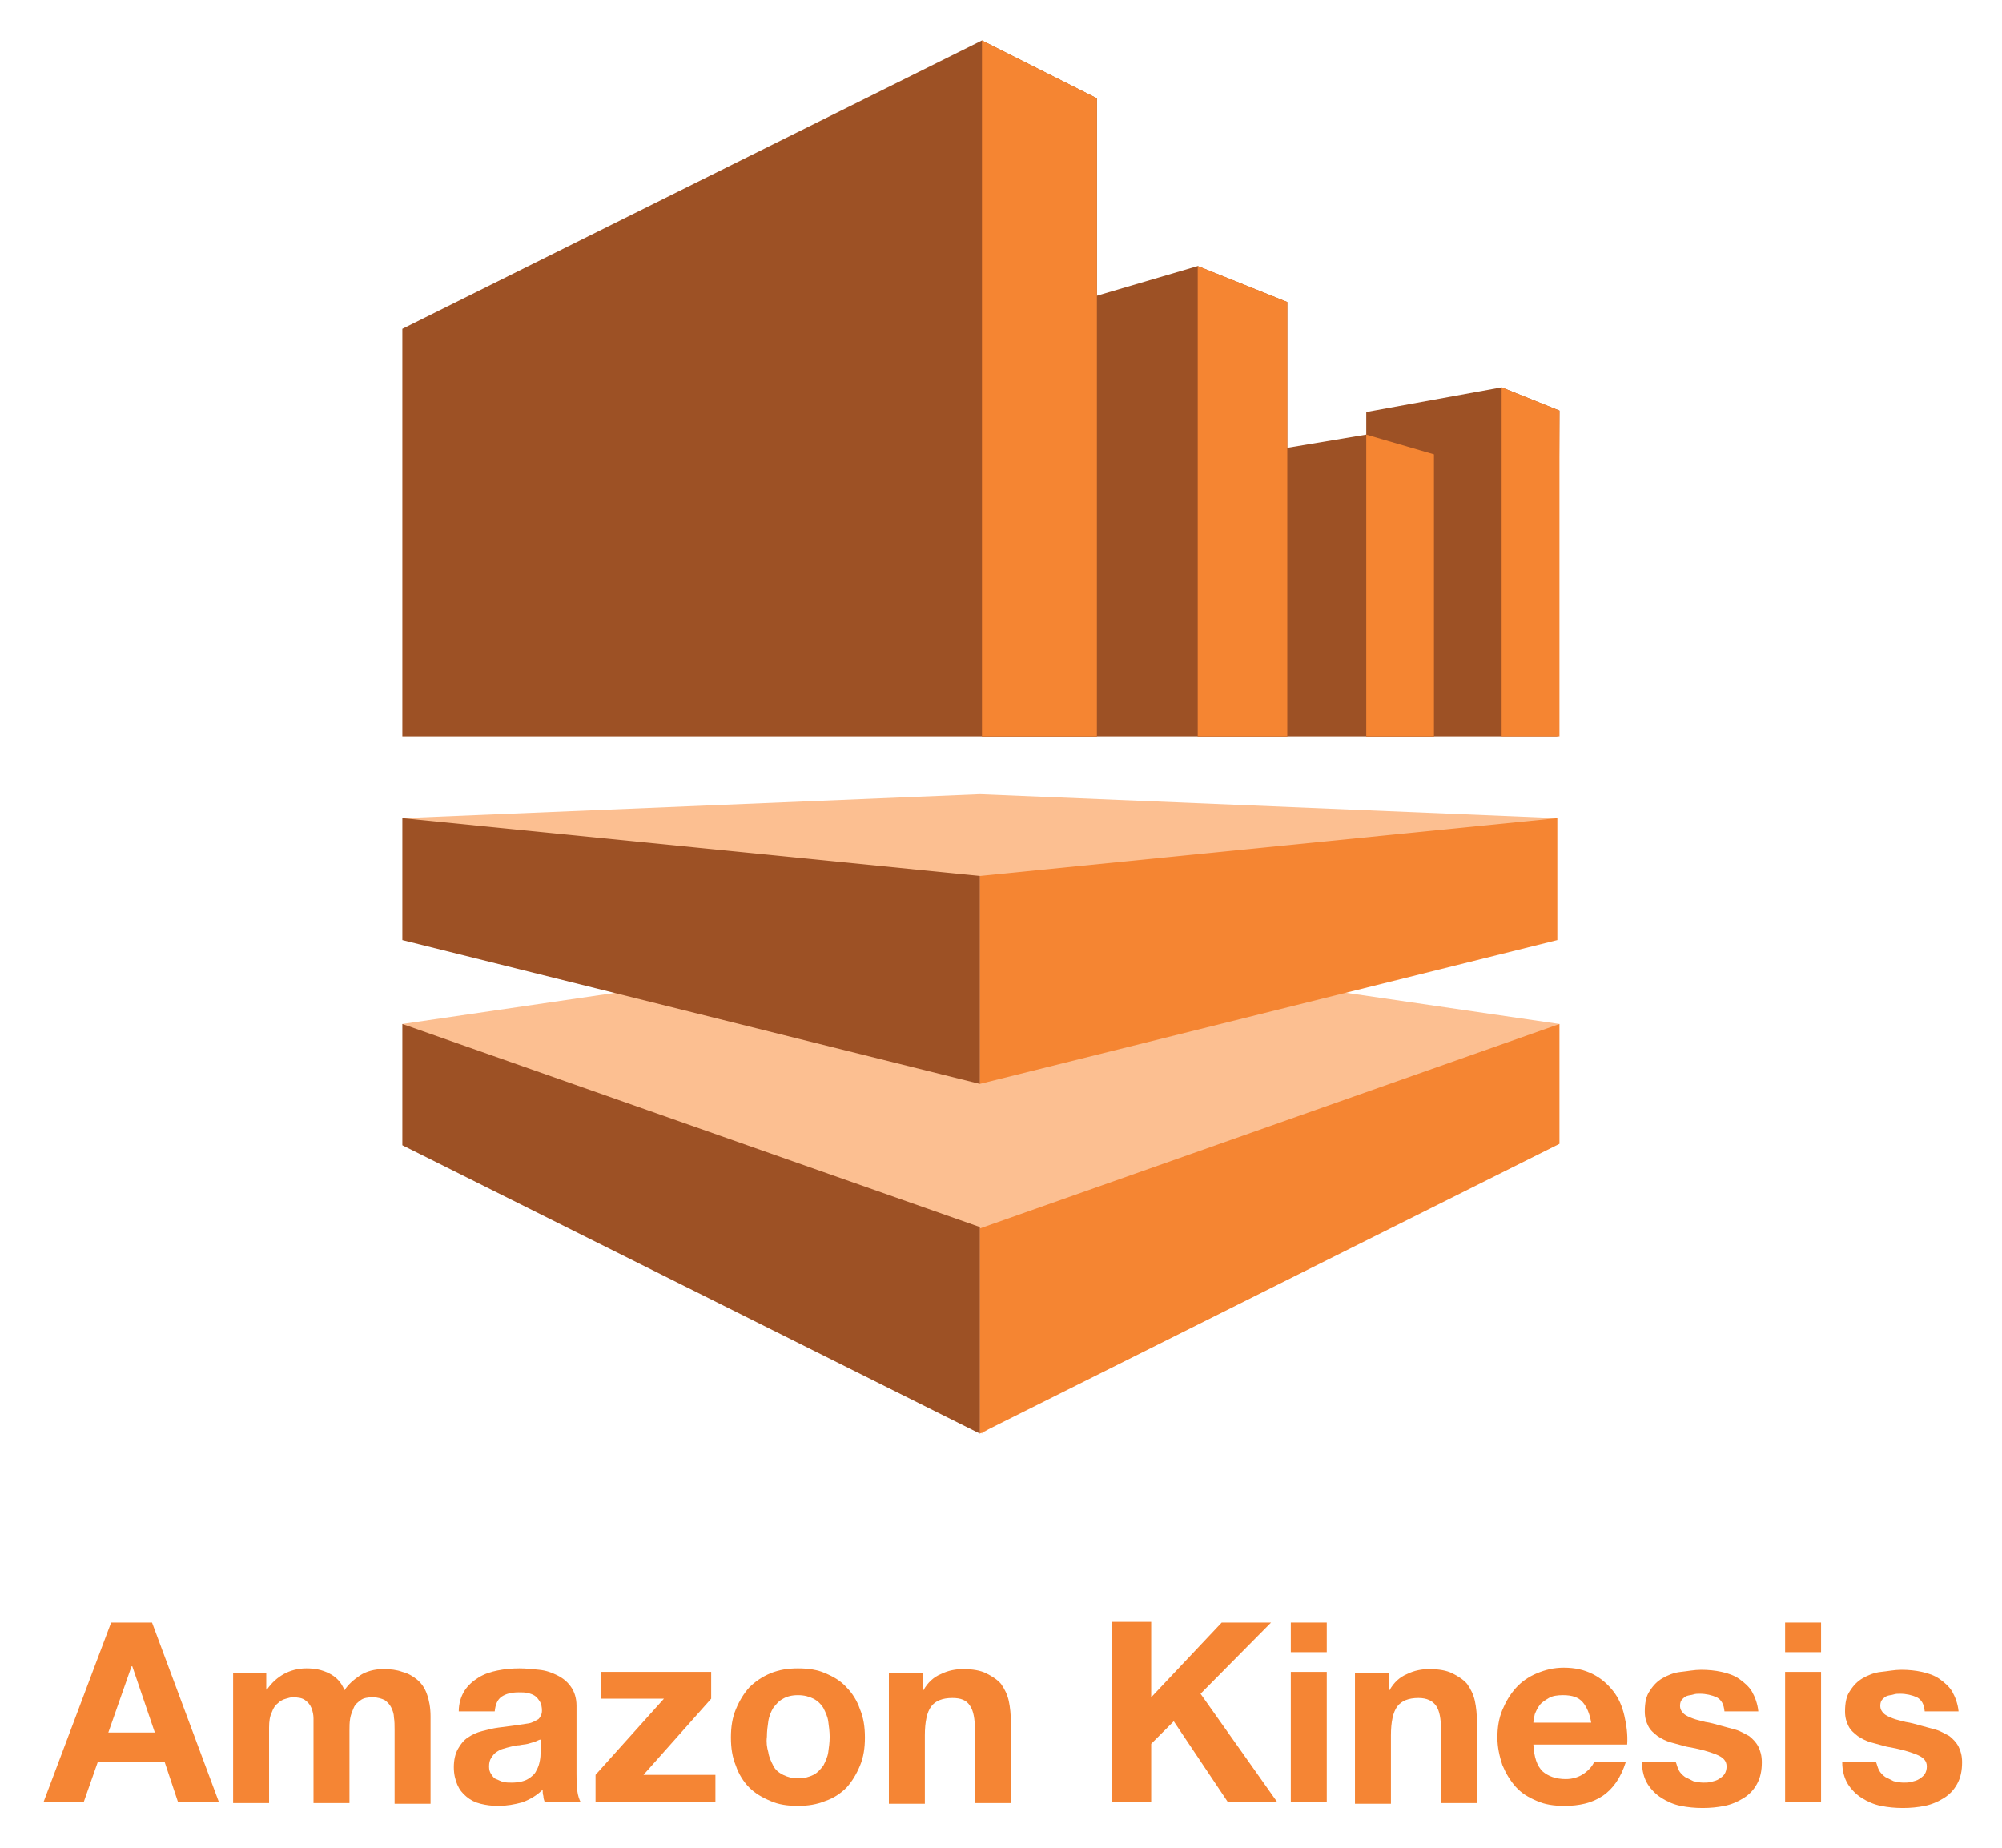
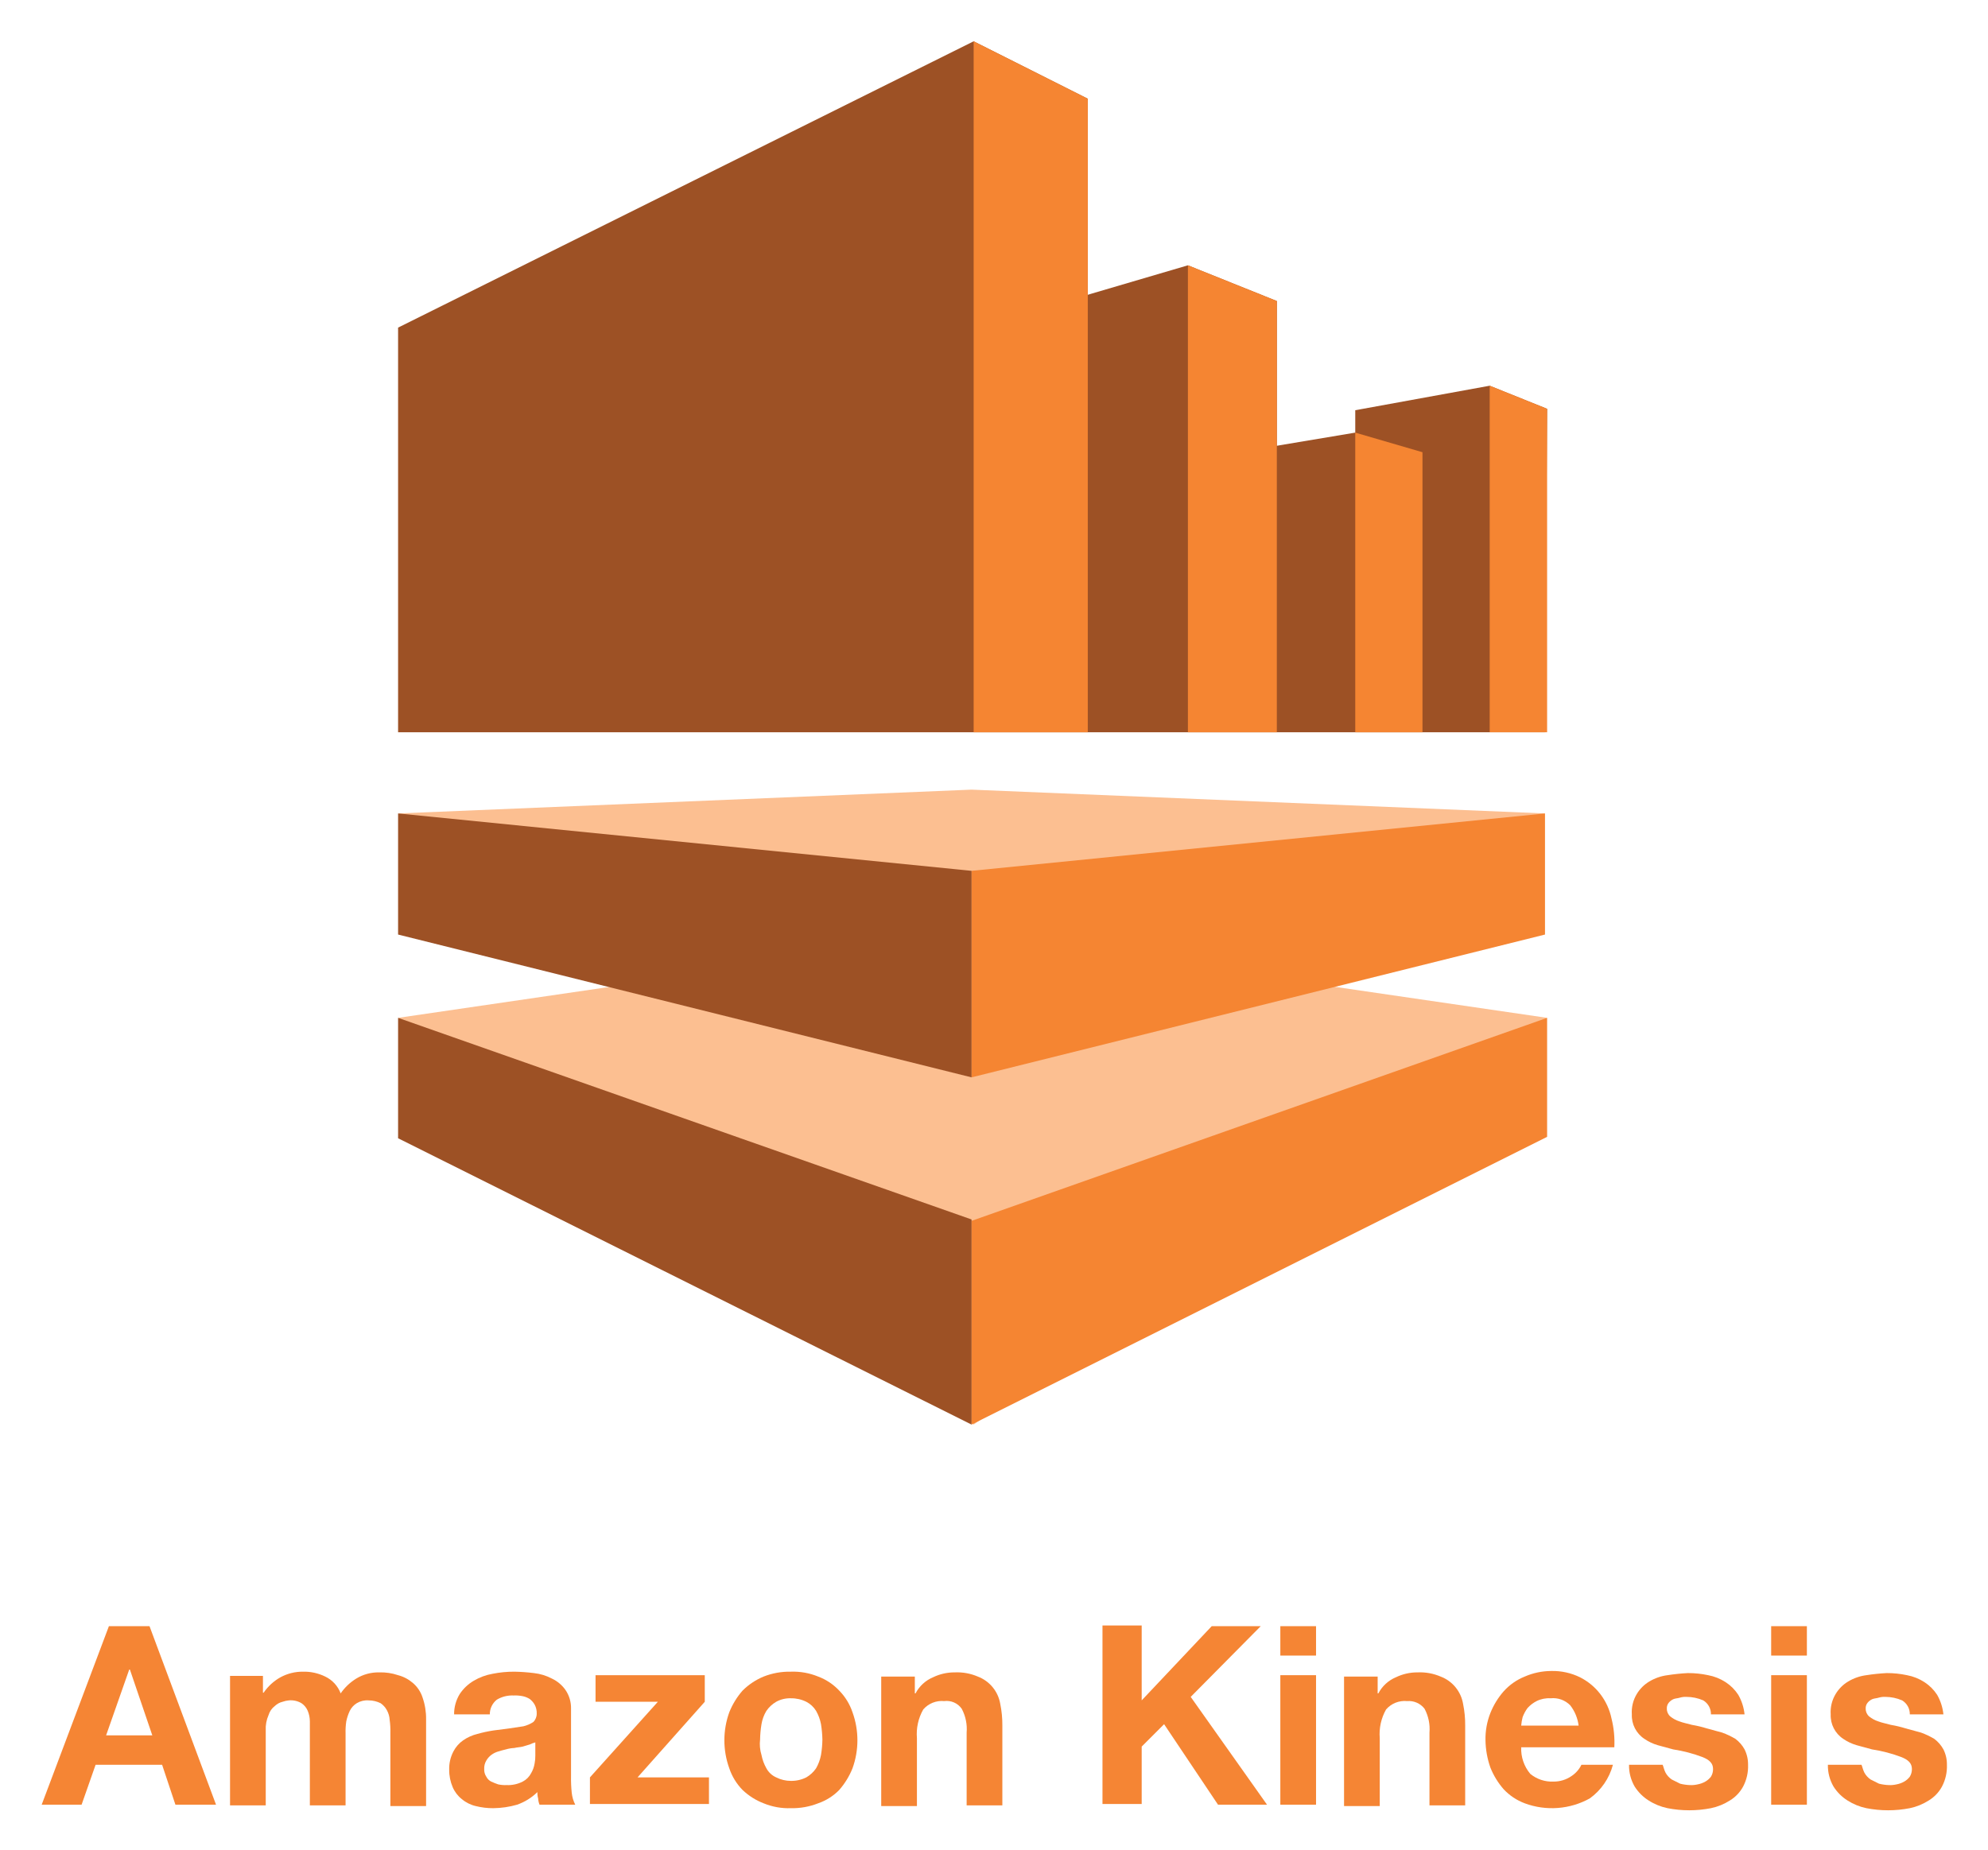
- <svg xmlns="http://www.w3.org/2000/svg" version="1.1" id="Layer_1" x="0px" y="0px" viewBox="3.54 3.96 283.92 262.08" style="enable-background:new 0 0 288 270;" xml:space="preserve">
-   <style type="text/css">
- 	.st0{fill:#FCBF91;}
- 	.st1{fill:#9D5125;}
- 	.st2{fill:#F58532;}
- 	.st3{fill:#F58534;}
- </style>
-   <g>
-     <polygon class="st0" points="224.4,120 142.5,116.6 60.6,120 142.5,157.7  " />
-     <polygon class="st1" points="60.6,108.4 159.1,108.4 159.1,17.9 142.8,9.7 60.6,50.6  " />
-     <polygon class="st0" points="224.7,149.2 142.6,137.2 60.6,149.2 142.8,207.3  " />
-     <polygon class="st1" points="142.8,108.4 186.1,108.4 186.1,46.8 173.4,41.7 142.8,50.7  " />
-     <polygon class="st1" points="173.4,108.4 206.9,108.4 206.9,68.4 197.3,65.6 173.4,69.6  " />
-     <polygon class="st1" points="197.3,108.4 224.4,108.4 224.7,62.2 216.5,58.9 197.3,62.4  " />
-     <polygon class="st2" points="159.1,17.9 142.8,9.7 142.8,108.4 159.1,108.4  " />
-     <polygon class="st2" points="186.1,46.8 173.4,41.7 173.4,108.4 186.1,108.4  " />
-     <polygon class="st2" points="206.9,68.4 197.3,65.6 197.3,108.4 206.9,108.4  " />
-     <polygon class="st2" points="216.5,58.9 224.7,62.2 224.7,108.4 216.5,108.4  " />
-     <polygon class="st2" points="224.4,137.3 142.5,157.7 142.5,128.2 224.4,120  " />
-     <polygon class="st2" points="224.7,149.2 142.5,178.2 142.5,207.3 224.7,166.2  " />
-     <polygon class="st1" points="60.6,149.2 142.5,178 142.5,207.3 60.6,166.4  " />
-     <polygon class="st1" points="60.6,120 142.5,128.2 142.5,157.7 60.6,137.3  " />
-   </g>
-   <g>
-     <path class="st3" d="M25.1,234.1l9.5,25.5h-5.8l-1.9-5.7h-9.5l-2,5.7H9.7l9.6-25.5H25.1z M25.5,249.7l-3.2-9.4h-0.1l-3.3,9.4H25.5z   " />
-     <path class="st3" d="M41.3,241.1v2.5h0.1c0.7-1,1.5-1.7,2.4-2.2c0.9-0.5,2-0.8,3.2-0.8c1.2,0,2.2,0.2,3.2,0.7s1.7,1.2,2.2,2.4   c0.5-0.8,1.3-1.5,2.2-2.1c0.9-0.6,2.1-0.9,3.3-0.9c1,0,1.9,0.1,2.7,0.4c0.8,0.2,1.5,0.6,2.1,1.1s1.1,1.2,1.4,2.1   c0.3,0.8,0.5,1.9,0.5,3.1v12.4h-5.1v-10.5c0-0.6,0-1.2-0.1-1.8c0-0.5-0.2-1-0.4-1.4c-0.2-0.4-0.5-0.7-0.9-1c-0.4-0.2-1-0.4-1.7-0.4   s-1.3,0.1-1.7,0.4c-0.4,0.3-0.8,0.6-1,1.1s-0.4,0.9-0.5,1.5c-0.1,0.6-0.1,1.1-0.1,1.7v10.3h-5.1v-10.4c0-0.5,0-1.1,0-1.6   c0-0.5-0.1-1-0.3-1.5s-0.5-0.8-0.9-1.1c-0.4-0.3-1-0.4-1.8-0.4c-0.2,0-0.6,0.1-0.9,0.2c-0.4,0.1-0.8,0.3-1.1,0.6   c-0.4,0.3-0.7,0.7-0.9,1.3c-0.3,0.6-0.4,1.3-0.4,2.2v10.7h-5.1v-18.5H41.3z" />
-     <path class="st3" d="M69.4,243.8c0.5-0.8,1.2-1.4,2-1.9c0.8-0.5,1.7-0.8,2.7-1c1-0.2,2-0.3,3.1-0.3c0.9,0,1.9,0.1,2.8,0.2   c1,0.1,1.8,0.4,2.6,0.8s1.4,0.9,1.9,1.6c0.5,0.7,0.8,1.6,0.8,2.7v9.6c0,0.8,0,1.6,0.1,2.4c0.1,0.8,0.3,1.3,0.5,1.7h-5.1   c-0.1-0.3-0.2-0.6-0.2-0.9c-0.1-0.3-0.1-0.6-0.1-0.9c-0.8,0.8-1.8,1.4-2.9,1.8c-1.1,0.3-2.2,0.5-3.4,0.5c-0.9,0-1.7-0.1-2.5-0.3   c-0.8-0.2-1.4-0.5-2-1c-0.6-0.5-1-1-1.3-1.7s-0.5-1.5-0.5-2.5c0-1,0.2-1.9,0.6-2.6s0.8-1.2,1.4-1.6c0.6-0.4,1.2-0.7,2-0.9   c0.8-0.2,1.5-0.4,2.3-0.5c0.8-0.1,1.5-0.2,2.3-0.3c0.7-0.1,1.4-0.2,2-0.3c0.6-0.1,1-0.4,1.4-0.6c0.3-0.3,0.5-0.7,0.5-1.2   c0-0.5-0.1-1-0.3-1.3c-0.2-0.3-0.4-0.6-0.7-0.8c-0.3-0.2-0.6-0.3-1-0.4c-0.4-0.1-0.8-0.1-1.3-0.1c-1,0-1.8,0.2-2.4,0.6   c-0.6,0.4-0.9,1.1-1,2.1h-5.1C68.6,245.6,68.9,244.6,69.4,243.8z M79.4,251c-0.3,0.1-0.7,0.2-1,0.3c-0.4,0.1-0.8,0.1-1.2,0.2   c-0.4,0-0.8,0.1-1.2,0.2c-0.4,0.1-0.8,0.2-1.1,0.3c-0.4,0.1-0.7,0.3-1,0.5c-0.3,0.2-0.5,0.5-0.7,0.8c-0.2,0.3-0.3,0.7-0.3,1.2   c0,0.5,0.1,0.8,0.3,1.1c0.2,0.3,0.4,0.6,0.7,0.7s0.6,0.3,1,0.4s0.8,0.1,1.2,0.1c1,0,1.8-0.2,2.3-0.5c0.5-0.3,1-0.7,1.2-1.2   c0.3-0.5,0.4-0.9,0.5-1.4c0.1-0.5,0.1-0.9,0.1-1.1v-1.9C80,250.7,79.7,250.9,79.4,251z" />
-     <path class="st3" d="M97.7,244.9h-8.9v-3.8h15.6v3.8l-9.6,10.8H105v3.8h-17v-3.8L97.7,244.9z" />
-     <path class="st3" d="M107.9,246.4c0.5-1.2,1.1-2.2,1.9-3.1c0.8-0.8,1.8-1.5,3-2c1.2-0.5,2.5-0.7,3.9-0.7c1.5,0,2.8,0.2,3.9,0.7   c1.2,0.5,2.2,1.1,3,2c0.8,0.8,1.5,1.9,1.9,3.1c0.5,1.2,0.7,2.5,0.7,4c0,1.5-0.2,2.8-0.7,4c-0.5,1.2-1.1,2.2-1.9,3.1   c-0.8,0.8-1.8,1.5-3,1.9c-1.2,0.5-2.5,0.7-3.9,0.7c-1.5,0-2.8-0.2-3.9-0.7c-1.2-0.5-2.2-1.1-3-1.9c-0.8-0.8-1.5-1.9-1.9-3.1   c-0.5-1.2-0.7-2.5-0.7-4C107.2,248.9,107.4,247.6,107.9,246.4z M112.5,252.5c0.1,0.7,0.4,1.3,0.7,1.9c0.3,0.6,0.8,1,1.4,1.3   s1.3,0.5,2.1,0.5c0.9,0,1.6-0.2,2.2-0.5c0.6-0.3,1-0.8,1.4-1.3c0.3-0.6,0.6-1.2,0.7-1.9c0.1-0.7,0.2-1.4,0.2-2.2   c0-0.7-0.1-1.5-0.2-2.2c-0.1-0.7-0.4-1.3-0.7-1.9c-0.3-0.5-0.8-1-1.4-1.3c-0.6-0.3-1.3-0.5-2.2-0.5c-0.9,0-1.6,0.2-2.1,0.5   c-0.6,0.3-1,0.8-1.4,1.3c-0.3,0.5-0.6,1.2-0.7,1.9c-0.1,0.7-0.2,1.4-0.2,2.2C112.2,251.1,112.3,251.8,112.5,252.5z" />
-     <path class="st3" d="M134.4,241.1v2.6h0.1c0.6-1.1,1.5-1.9,2.5-2.3c1-0.5,2.1-0.7,3.1-0.7c1.4,0,2.5,0.2,3.3,0.6s1.6,0.9,2.1,1.5   c0.5,0.7,0.9,1.5,1.1,2.4s0.3,2,0.3,3.1v11.4h-5.1v-10.4c0-1.5-0.2-2.7-0.7-3.4c-0.5-0.8-1.3-1.1-2.5-1.1c-1.4,0-2.4,0.4-3,1.2   c-0.6,0.8-0.9,2.2-0.9,4.1v9.7h-5.1v-18.5H134.4z" />
-     <path class="st3" d="M166.8,234.1v10.6l10-10.6h7l-10,10.1l10.9,15.4h-7l-7.7-11.5l-3.2,3.2v8.2h-5.6v-25.5H166.8z" />
-     <path class="st3" d="M186.6,238.3v-4.2h5.1v4.2H186.6z M191.7,241.1v18.5h-5.1v-18.5H191.7z" />
-     <path class="st3" d="M200.5,241.1v2.6h0.1c0.6-1.1,1.5-1.9,2.5-2.3c1-0.5,2.1-0.7,3.1-0.7c1.4,0,2.5,0.2,3.3,0.6s1.6,0.9,2.1,1.5   c0.5,0.7,0.9,1.5,1.1,2.4s0.3,2,0.3,3.1v11.4h-5.1v-10.4c0-1.5-0.2-2.7-0.7-3.4s-1.3-1.1-2.5-1.1c-1.4,0-2.4,0.4-3,1.2   c-0.6,0.8-0.9,2.2-0.9,4.1v9.7h-5.1v-18.5H200.5z" />
-     <path class="st3" d="M222.3,255.2c0.8,0.7,1.9,1.1,3.3,1.1c1,0,1.9-0.3,2.6-0.8c0.7-0.5,1.2-1.1,1.4-1.6h4.5   c-0.7,2.2-1.8,3.8-3.3,4.8c-1.5,1-3.3,1.4-5.4,1.4c-1.5,0-2.8-0.2-3.9-0.7c-1.2-0.5-2.2-1.1-3-2c-0.8-0.9-1.4-1.9-1.9-3.1   c-0.4-1.2-0.7-2.5-0.7-3.9c0-1.4,0.2-2.7,0.7-3.9c0.5-1.2,1.1-2.2,1.9-3.1c0.8-0.9,1.8-1.6,3-2.1s2.4-0.8,3.8-0.8   c1.6,0,2.9,0.3,4.1,0.9c1.2,0.6,2.1,1.4,2.9,2.4c0.8,1,1.3,2.2,1.6,3.5c0.3,1.3,0.5,2.7,0.4,4.1H221   C221.1,253.2,221.5,254.4,222.3,255.2z M228,245.4c-0.6-0.7-1.5-1-2.8-1c-0.8,0-1.5,0.1-2,0.4c-0.5,0.3-1,0.6-1.3,1   c-0.3,0.4-0.5,0.8-0.7,1.3c-0.1,0.5-0.2,0.9-0.2,1.2h8.2C229,247.1,228.6,246.1,228,245.4z" />
-     <path class="st3" d="M241.6,255c0.2,0.4,0.5,0.7,0.9,1c0.4,0.2,0.8,0.4,1.2,0.6c0.5,0.1,0.9,0.2,1.4,0.2c0.4,0,0.7,0,1.1-0.1   c0.4-0.1,0.8-0.2,1.1-0.4s0.6-0.4,0.8-0.7c0.2-0.3,0.3-0.7,0.3-1.1c0-0.8-0.5-1.3-1.5-1.7c-1-0.4-2.4-0.8-4.2-1.1   c-0.7-0.2-1.5-0.4-2.2-0.6c-0.7-0.2-1.3-0.5-1.9-0.9c-0.5-0.4-1-0.8-1.3-1.4c-0.3-0.6-0.5-1.2-0.5-2.1c0-1.2,0.2-2.2,0.7-2.9   c0.5-0.8,1.1-1.4,1.8-1.8s1.6-0.8,2.6-0.9s1.9-0.3,2.9-0.3c1,0,2,0.1,2.9,0.3c0.9,0.2,1.8,0.5,2.5,1c0.7,0.5,1.4,1.1,1.8,1.8   s0.8,1.7,0.9,2.8h-4.8c-0.1-1-0.4-1.6-1.1-2c-0.7-0.3-1.5-0.5-2.4-0.5c-0.3,0-0.6,0-0.9,0.1s-0.6,0.1-0.9,0.2   c-0.3,0.1-0.5,0.3-0.7,0.5c-0.2,0.2-0.3,0.5-0.3,0.9c0,0.5,0.2,0.8,0.5,1.1c0.3,0.3,0.8,0.5,1.3,0.7c0.5,0.2,1.1,0.3,1.8,0.5   c0.7,0.1,1.4,0.3,2.1,0.5c0.7,0.2,1.5,0.4,2.2,0.6c0.7,0.2,1.3,0.6,1.9,0.9c0.5,0.4,1,0.9,1.3,1.5c0.3,0.6,0.5,1.3,0.5,2.2   c0,1.2-0.2,2.2-0.7,3.1s-1.1,1.5-1.9,2c-0.8,0.5-1.7,0.9-2.7,1.1c-1,0.2-2,0.3-3.1,0.3c-1.1,0-2.1-0.1-3.1-0.3   c-1-0.2-1.9-0.6-2.7-1.1c-0.8-0.5-1.5-1.2-2-2c-0.5-0.8-0.8-1.9-0.8-3.1h4.8C241.3,254.1,241.4,254.6,241.6,255z" />
-     <path class="st3" d="M256.7,238.3v-4.2h5.1v4.2H256.7z M261.8,241.1v18.5h-5.1v-18.5H261.8z" />
-     <path class="st3" d="M270,255c0.2,0.4,0.5,0.7,0.9,1c0.4,0.2,0.8,0.4,1.2,0.6c0.5,0.1,0.9,0.2,1.4,0.2c0.4,0,0.7,0,1.1-0.1   c0.4-0.1,0.8-0.2,1.1-0.4s0.6-0.4,0.8-0.7c0.2-0.3,0.3-0.7,0.3-1.1c0-0.8-0.5-1.3-1.5-1.7c-1-0.4-2.4-0.8-4.2-1.1   c-0.7-0.2-1.5-0.4-2.2-0.6c-0.7-0.2-1.3-0.5-1.9-0.9c-0.5-0.4-1-0.8-1.3-1.4c-0.3-0.6-0.5-1.2-0.5-2.1c0-1.2,0.2-2.2,0.7-2.9   c0.5-0.8,1.1-1.4,1.8-1.8s1.6-0.8,2.6-0.9s1.9-0.3,2.9-0.3c1,0,2,0.1,2.9,0.3c0.9,0.2,1.8,0.5,2.5,1c0.7,0.5,1.4,1.1,1.8,1.8   s0.8,1.7,0.9,2.8h-4.8c-0.1-1-0.4-1.6-1.1-2c-0.7-0.3-1.5-0.5-2.4-0.5c-0.3,0-0.6,0-0.9,0.1s-0.6,0.1-0.9,0.2   c-0.3,0.1-0.5,0.3-0.7,0.5c-0.2,0.2-0.3,0.5-0.3,0.9c0,0.5,0.2,0.8,0.5,1.1c0.3,0.3,0.8,0.5,1.3,0.7c0.5,0.2,1.1,0.3,1.8,0.5   c0.7,0.1,1.4,0.3,2.1,0.5c0.7,0.2,1.5,0.4,2.2,0.6c0.7,0.2,1.3,0.6,1.9,0.9c0.5,0.4,1,0.9,1.3,1.5c0.3,0.6,0.5,1.3,0.5,2.2   c0,1.2-0.2,2.2-0.7,3.1s-1.1,1.5-1.9,2c-0.8,0.5-1.7,0.9-2.7,1.1c-1,0.2-2,0.3-3.1,0.3c-1.1,0-2.1-0.1-3.1-0.3   c-1-0.2-1.9-0.6-2.7-1.1c-0.8-0.5-1.5-1.2-2-2c-0.5-0.8-0.8-1.9-0.8-3.1h4.8C269.7,254.1,269.8,254.6,270,255z" />
-   </g>
+ <svg xmlns="http://www.w3.org/2000/svg" id="Layer_1" data-name="Layer 1" viewBox="75.207 -2.16 283.92 264.16">
+   <defs>
+     <style>.cls-1{fill:#fcbf91;}.cls-2{fill:#9d5125;}.cls-3{fill:#f58532;}.cls-4{fill:#f58534;}</style>
+   </defs>
+   <polygon class="cls-1" points="295.86 114.04 213.96 110.64 132.06 114.04 213.96 151.74 295.86 114.04" />
+   <polygon class="cls-2" points="132.06 102.44 230.56 102.44 230.56 11.94 214.26 3.74 132.06 44.64 132.06 102.44" />
+   <polygon class="cls-1" points="296.16 143.24 214.06 131.24 132.06 143.24 214.26 201.34 296.16 143.24" />
+   <polygon class="cls-2" points="214.26 102.44 257.56 102.44 257.56 40.84 244.86 35.74 214.26 44.74 214.26 102.44" />
+   <polygon class="cls-2" points="244.86 102.44 278.36 102.44 278.36 62.44 268.76 59.64 244.86 63.64 244.86 102.44" />
+   <polygon class="cls-2" points="268.76 102.44 295.86 102.44 296.16 56.24 287.96 52.94 268.76 56.44 268.76 102.44" />
+   <polygon class="cls-3" points="230.56 11.94 214.26 3.74 214.26 102.44 230.56 102.44 230.56 11.94" />
+   <polygon class="cls-3" points="257.56 40.84 244.86 35.74 244.86 102.44 257.56 102.44 257.56 40.84" />
+   <polygon class="cls-3" points="278.36 62.44 268.76 59.64 268.76 102.44 278.36 102.44 278.36 62.44" />
+   <polygon class="cls-3" points="287.96 52.94 296.16 56.24 296.16 102.44 287.96 102.44 287.96 52.94" />
+   <polygon class="cls-3" points="295.86 131.34 213.96 151.74 213.96 122.24 295.86 114.04 295.86 131.34" />
+   <polygon class="cls-3" points="296.16 143.24 213.96 172.24 213.96 201.34 296.16 160.24 296.16 143.24" />
+   <polygon class="cls-2" points="132.06 143.24 213.96 172.04 213.96 201.34 132.06 160.44 132.06 143.24" />
+   <polygon class="cls-2" points="132.06 114.04 213.96 122.24 213.96 151.74 132.06 131.34 132.06 114.04" />
+   <path class="cls-4" d="M96.56,230.14l9.5,25.5h-5.8l-1.9-5.7h-9.5l-2,5.7h-5.7l9.6-25.5Zm.4,15.6-3.2-9.4h-.1l-3.3,9.4Z" />
+   <path class="cls-4" d="M112.76,237.14v2.5h.1a7.096,7.096,0,0,1,2.4-2.2,6.597,6.597,0,0,1,3.2-.8,6.83,6.83,0,0,1,3.2.7,4.35,4.35,0,0,1,2.2,2.4,7.395,7.395,0,0,1,2.2-2.1,6.048,6.048,0,0,1,3.3-.9,7.664,7.664,0,0,1,2.7.4,5.291,5.291,0,0,1,2.1,1.1,4.581,4.581,0,0,1,1.4,2.1,9.139,9.139,0,0,1,.5,3.1v12.4h-5.1v-10.5a10.869,10.869,0,0,0-.1-1.8,3.255,3.255,0,0,0-.4-1.4,2.837,2.837,0,0,0-.9-1,3.867,3.867,0,0,0-1.7-.4,2.861,2.861,0,0,0-1.7.4,2.66,2.66,0,0,0-1,1.1,6.606,6.606,0,0,0-.5,1.5,9.702,9.702,0,0,0-.1,1.7v10.3h-5.1v-12a4.013,4.013,0,0,0-.3-1.5,2.445,2.445,0,0,0-.9-1.1,3.007,3.007,0,0,0-1.8-.4,3.712,3.712,0,0,0-.9.2,2.384,2.384,0,0,0-1.1.6,2.54,2.54,0,0,0-.9,1.3,4.813,4.813,0,0,0-.4,2.2v10.7h-5.1v-18.5h4.7Z" />
+   <path class="cls-4" d="M140.86,239.84a6.06,6.06,0,0,1,2-1.9,7.94,7.94,0,0,1,2.7-1,15.527,15.527,0,0,1,3.1-.3,26.354,26.354,0,0,1,2.8.2,7.197,7.197,0,0,1,2.6.8,4.944,4.944,0,0,1,1.9,1.6,4.551,4.551,0,0,1,.8,2.7v9.6a19.269,19.269,0,0,0,.1,2.4,4.941,4.941,0,0,0,.5,1.7h-5.1a2.92,2.92,0,0,1-.2-.9,2.768,2.768,0,0,1-.1-.9,7.89,7.89,0,0,1-2.9,1.8,12.701,12.701,0,0,1-3.4.5,10.075,10.075,0,0,1-2.5-.3,4.725,4.725,0,0,1-2-1,4.31,4.31,0,0,1-1.3-1.7,6.175,6.175,0,0,1-.5-2.5,5.26,5.26,0,0,1,.6-2.6,4.389,4.389,0,0,1,1.4-1.6,6.105,6.105,0,0,1,2-.9,18.916,18.916,0,0,1,2.3-.5c.8-.1,1.5-.2,2.3-.3.7-.1,1.4-.2,2-.3a4.54,4.54,0,0,0,1.4-.6,1.656,1.656,0,0,0,.5-1.2,2.502,2.502,0,0,0-.3-1.3,2.696,2.696,0,0,0-.7-.8,2.994,2.994,0,0,0-1-.4,5.283,5.283,0,0,0-1.3-.1,4.265,4.265,0,0,0-2.4.6,2.65,2.65,0,0,0-1,2.1h-5.1A5.467,5.467,0,0,1,140.86,239.84Zm10,7.2c-.3.1-.7.2-1,.3-.4.1-.8.1-1.2.2a5.02,5.02,0,0,0-1.2.2c-.4.1-.8.2-1.1.3a3.128,3.128,0,0,0-1,.5,2.696,2.696,0,0,0-.7.8,2.133,2.133,0,0,0-.3,1.2,1.796,1.796,0,0,0,.3,1.1,1.576,1.576,0,0,0,.7.7,10.372,10.372,0,0,0,1,.4,4.868,4.868,0,0,0,1.2.1,4.617,4.617,0,0,0,2.3-.5,2.779,2.779,0,0,0,1.2-1.2,3.942,3.942,0,0,0,.5-1.4,5.384,5.384,0,0,0,.1-1.1v-1.9A4.113,4.113,0,0,0,150.86,247.04Z" />
+   <path class="cls-4" d="M169.16,240.94h-8.9v-3.8h15.6v3.8l-9.6,10.8h10.2v3.8h-17v-3.8Z" />
+   <path class="cls-4" d="M179.36,242.44a10.755,10.755,0,0,1,1.9-3.1,9.268,9.268,0,0,1,3-2,10.017,10.017,0,0,1,3.9-.7,9.374,9.374,0,0,1,3.9.7,7.912,7.912,0,0,1,3,2,8.109,8.109,0,0,1,1.9,3.1,11.779,11.779,0,0,1,0,8,10.755,10.755,0,0,1-1.9,3.1,7.714,7.714,0,0,1-3,1.9,10.016,10.016,0,0,1-3.9.7,9.374,9.374,0,0,1-3.9-.7,9.067,9.067,0,0,1-3-1.9,8.108,8.108,0,0,1-1.9-3.1,11.779,11.779,0,0,1,0-8Zm4.6,6.1a6.191,6.191,0,0,0,.7,1.9,2.949,2.949,0,0,0,1.4,1.3,4.648,4.648,0,0,0,2.1.5,4.767,4.767,0,0,0,2.2-.5,4.358,4.358,0,0,0,1.4-1.3,6.191,6.191,0,0,0,.7-1.9,14.98,14.98,0,0,0,.2-2.2,16.352,16.352,0,0,0-.2-2.2,6.191,6.191,0,0,0-.7-1.9,3.532,3.532,0,0,0-1.4-1.3,4.767,4.767,0,0,0-2.2-.5,4.064,4.064,0,0,0-2.1.5,4.358,4.358,0,0,0-1.4,1.3,5.36,5.36,0,0,0-.7,1.9,14.98,14.98,0,0,0-.2,2.2,5.339,5.339,0,0,0,.2,2.2Z" />
+   <path class="cls-4" d="M205.86,237.14v2.6h.1a5.034,5.034,0,0,1,2.5-2.3,6.99,6.99,0,0,1,3.1-.7,7.483,7.483,0,0,1,3.3.6,5.07,5.07,0,0,1,3.2,3.9,14.822,14.822,0,0,1,.3,3.1v11.4h-5.1v-10.4a6.163,6.163,0,0,0-.7-3.4,2.626,2.626,0,0,0-2.5-1.1,3.51,3.51,0,0,0-3,1.2,7.105,7.105,0,0,0-.9,4.1v9.7h-5.1v-18.5h4.8Z" />
+   <path class="cls-4" d="M238.26,230.14v10.6l10-10.6h7l-10,10.1,10.9,15.4h-7l-7.7-11.5-3.2,3.2v8.2h-5.6v-25.5h5.6Z" />
+   <path class="cls-4" d="M258.06,234.34v-4.2h5.1v4.2Zm5.1,2.8v18.5h-5.1v-18.5Z" />
+   <path class="cls-4" d="M271.96,237.14v2.6h.1a5.034,5.034,0,0,1,2.5-2.3,6.99,6.99,0,0,1,3.1-.7,7.483,7.483,0,0,1,3.3.6,5.07,5.07,0,0,1,3.2,3.9,14.822,14.822,0,0,1,.3,3.1v11.4h-5.1v-10.4a6.163,6.163,0,0,0-.7-3.4,2.845,2.845,0,0,0-2.5-1.1,3.51,3.51,0,0,0-3,1.2,7.105,7.105,0,0,0-.9,4.1v9.7h-5.1v-18.5h4.8Z" />
+   <path class="cls-4" d="M293.76,251.24a4.859,4.859,0,0,0,3.3,1.1,4.457,4.457,0,0,0,2.6-.8,4.022,4.022,0,0,0,1.4-1.6h4.5a8.659,8.659,0,0,1-3.3,4.8,11.155,11.155,0,0,1-9.3.7,7.912,7.912,0,0,1-3-2,10.754,10.754,0,0,1-1.9-3.1,12.271,12.271,0,0,1-.7-3.9,10.017,10.017,0,0,1,.7-3.9,10.755,10.755,0,0,1,1.9-3.1,8.125,8.125,0,0,1,3-2.1,9.572,9.572,0,0,1,3.8-.8,8.85,8.85,0,0,1,4.1.9,8.491,8.491,0,0,1,2.9,2.4,8.627,8.627,0,0,1,1.6,3.5,13.945,13.945,0,0,1,.4,4.1h-13.3A5.546,5.546,0,0,0,293.76,251.24Zm5.7-9.8a3.427,3.427,0,0,0-2.8-1,3.966,3.966,0,0,0-2,.4,4.486,4.486,0,0,0-1.3,1,5.387,5.387,0,0,0-.7,1.3,7.383,7.383,0,0,0-.2,1.2h8.2a5.929,5.929,0,0,0-1.2-2.9Z" />
+   <path class="cls-4" d="M313.06,251.04a2.837,2.837,0,0,0,.9,1l1.2.6a6.751,6.751,0,0,0,1.4.2,4.101,4.101,0,0,0,1.1-.1,3.583,3.583,0,0,0,1.1-.4,2.696,2.696,0,0,0,.8-.7,2.016,2.016,0,0,0,.3-1.1c0-.8-.5-1.3-1.5-1.7a20.692,20.692,0,0,0-4.2-1.1c-.7-.2-1.5-.4-2.2-.6a6.632,6.632,0,0,1-1.9-.9,3.998,3.998,0,0,1-1.8-3.5,4.99,4.99,0,0,1,.7-2.9,5.162,5.162,0,0,1,1.8-1.8,6.667,6.667,0,0,1,2.6-.9,28.508,28.508,0,0,1,2.9-.3,13.575,13.575,0,0,1,2.9.3,6.913,6.913,0,0,1,2.5,1,6.173,6.173,0,0,1,1.8,1.8,7.106,7.106,0,0,1,.9,2.8h-4.8a2.273,2.273,0,0,0-1.1-2,6.042,6.042,0,0,0-2.4-.5,2.769,2.769,0,0,0-.9.1c-.3.1-.6.1-.9.2a1.794,1.794,0,0,0-.7.5,1.222,1.222,0,0,0-.3.9,1.433,1.433,0,0,0,.5,1.1,3.991,3.991,0,0,0,1.3.7c.5.2,1.1.3,1.8.5a15.986,15.986,0,0,1,2.1.5c.7.2,1.5.4,2.2.6a11.085,11.085,0,0,1,1.9.9,4.708,4.708,0,0,1,1.3,1.5,4.767,4.767,0,0,1,.5,2.2,6.172,6.172,0,0,1-.7,3.1,5.235,5.235,0,0,1-1.9,2,8.084,8.084,0,0,1-2.7,1.1,16.167,16.167,0,0,1-6.2,0,8.084,8.084,0,0,1-2.7-1.1,6.365,6.365,0,0,1-2-2,5.938,5.938,0,0,1-.8-3.1h4.8C312.76,250.14,312.86,250.64,313.06,251.04Z" />
+   <path class="cls-4" d="M328.16,234.34v-4.2h5.1v4.2Zm5.1,2.8v18.5h-5.1v-18.5Z" />
+   <path class="cls-4" d="M341.46,251.04a2.836,2.836,0,0,0,.9,1l1.2.6a6.751,6.751,0,0,0,1.4.2,4.101,4.101,0,0,0,1.1-.1,3.583,3.583,0,0,0,1.1-.4,2.695,2.695,0,0,0,.8-.7,2.016,2.016,0,0,0,.3-1.1c0-.8-.5-1.3-1.5-1.7a20.692,20.692,0,0,0-4.2-1.1c-.7-.2-1.5-.4-2.2-.6a6.632,6.632,0,0,1-1.9-.9,3.998,3.998,0,0,1-1.8-3.5,4.99,4.99,0,0,1,.7-2.9,5.162,5.162,0,0,1,1.8-1.8,6.666,6.666,0,0,1,2.6-.9,28.508,28.508,0,0,1,2.9-.3,13.575,13.575,0,0,1,2.9.3,6.913,6.913,0,0,1,2.5,1,6.173,6.173,0,0,1,1.8,1.8,7.106,7.106,0,0,1,.9,2.8h-4.8a2.273,2.273,0,0,0-1.1-2,6.042,6.042,0,0,0-2.4-.5,2.769,2.769,0,0,0-.9.1c-.3.1-.6.1-.9.2a1.794,1.794,0,0,0-.7.5,1.222,1.222,0,0,0-.3.9,1.433,1.433,0,0,0,.5,1.1,3.991,3.991,0,0,0,1.3.7c.5.2,1.1.3,1.8.5a15.985,15.985,0,0,1,2.1.5c.7.2,1.5.4,2.2.6a11.085,11.085,0,0,1,1.9.9,4.707,4.707,0,0,1,1.3,1.5,4.767,4.767,0,0,1,.5,2.2,6.172,6.172,0,0,1-.7,3.1,5.235,5.235,0,0,1-1.9,2,8.084,8.084,0,0,1-2.7,1.1,16.167,16.167,0,0,1-6.2,0,8.084,8.084,0,0,1-2.7-1.1,6.365,6.365,0,0,1-2-2,5.938,5.938,0,0,1-.8-3.1h4.8C341.16,250.14,341.26,250.64,341.46,251.04Z" />
</svg>
